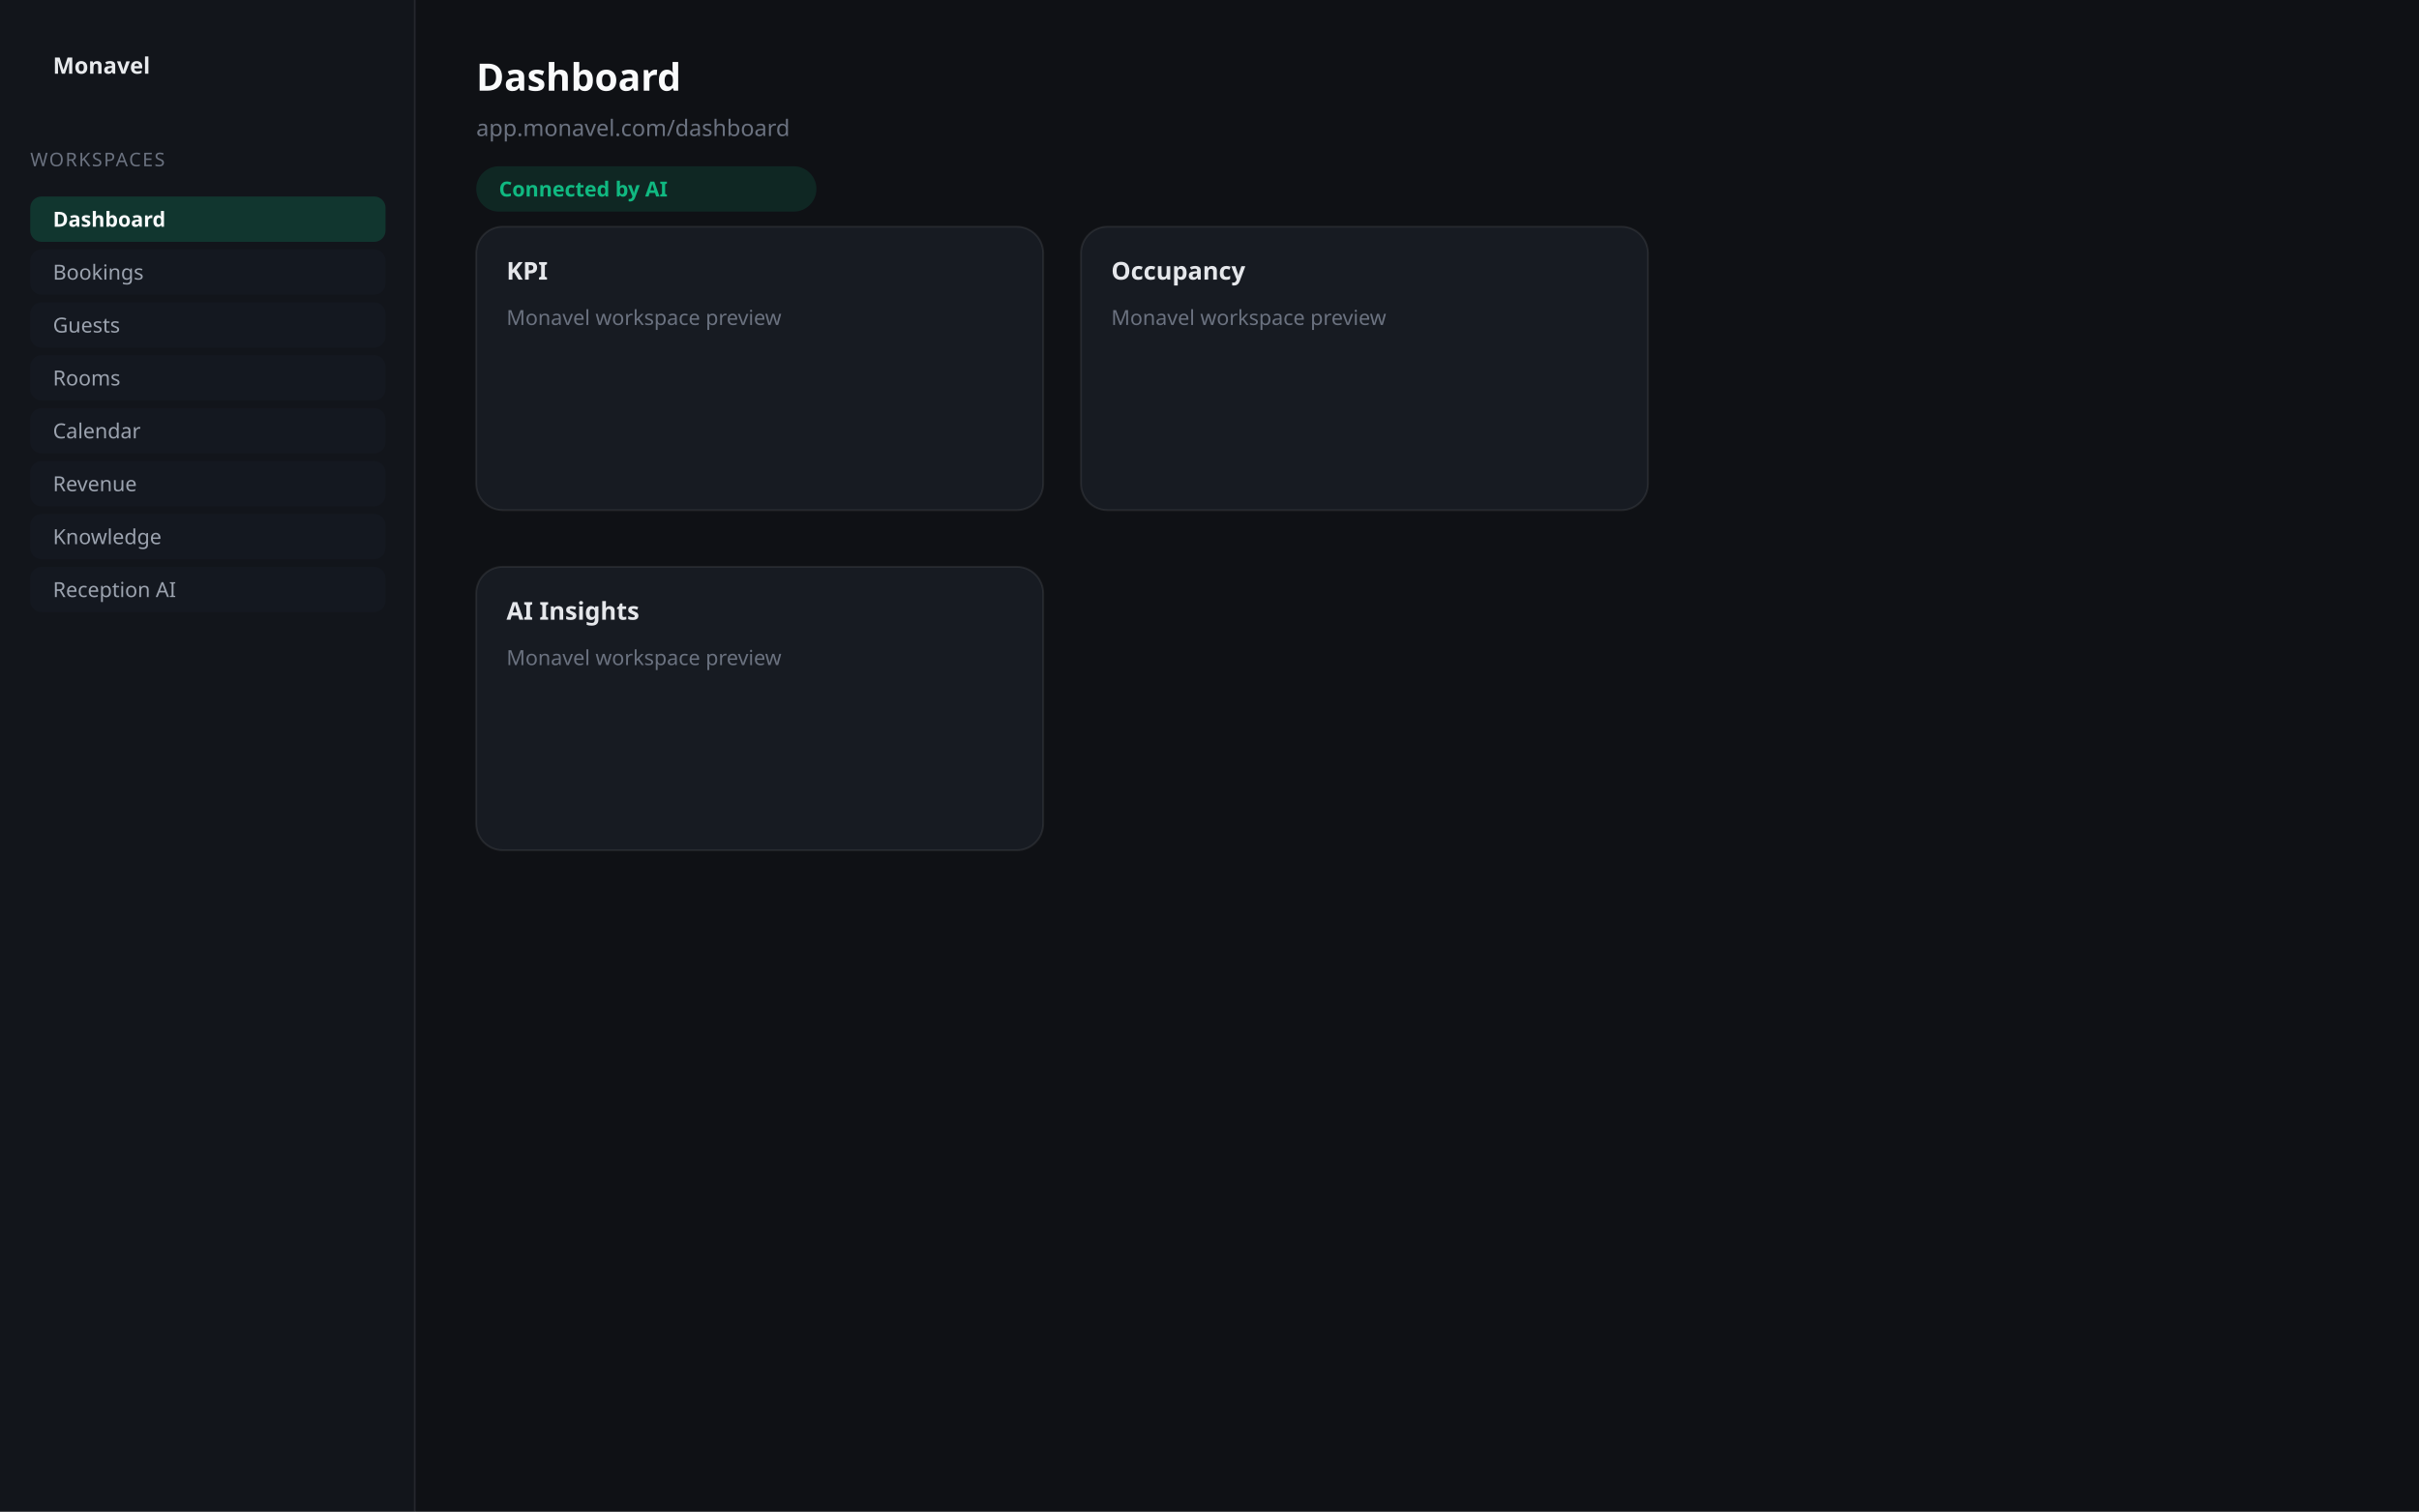
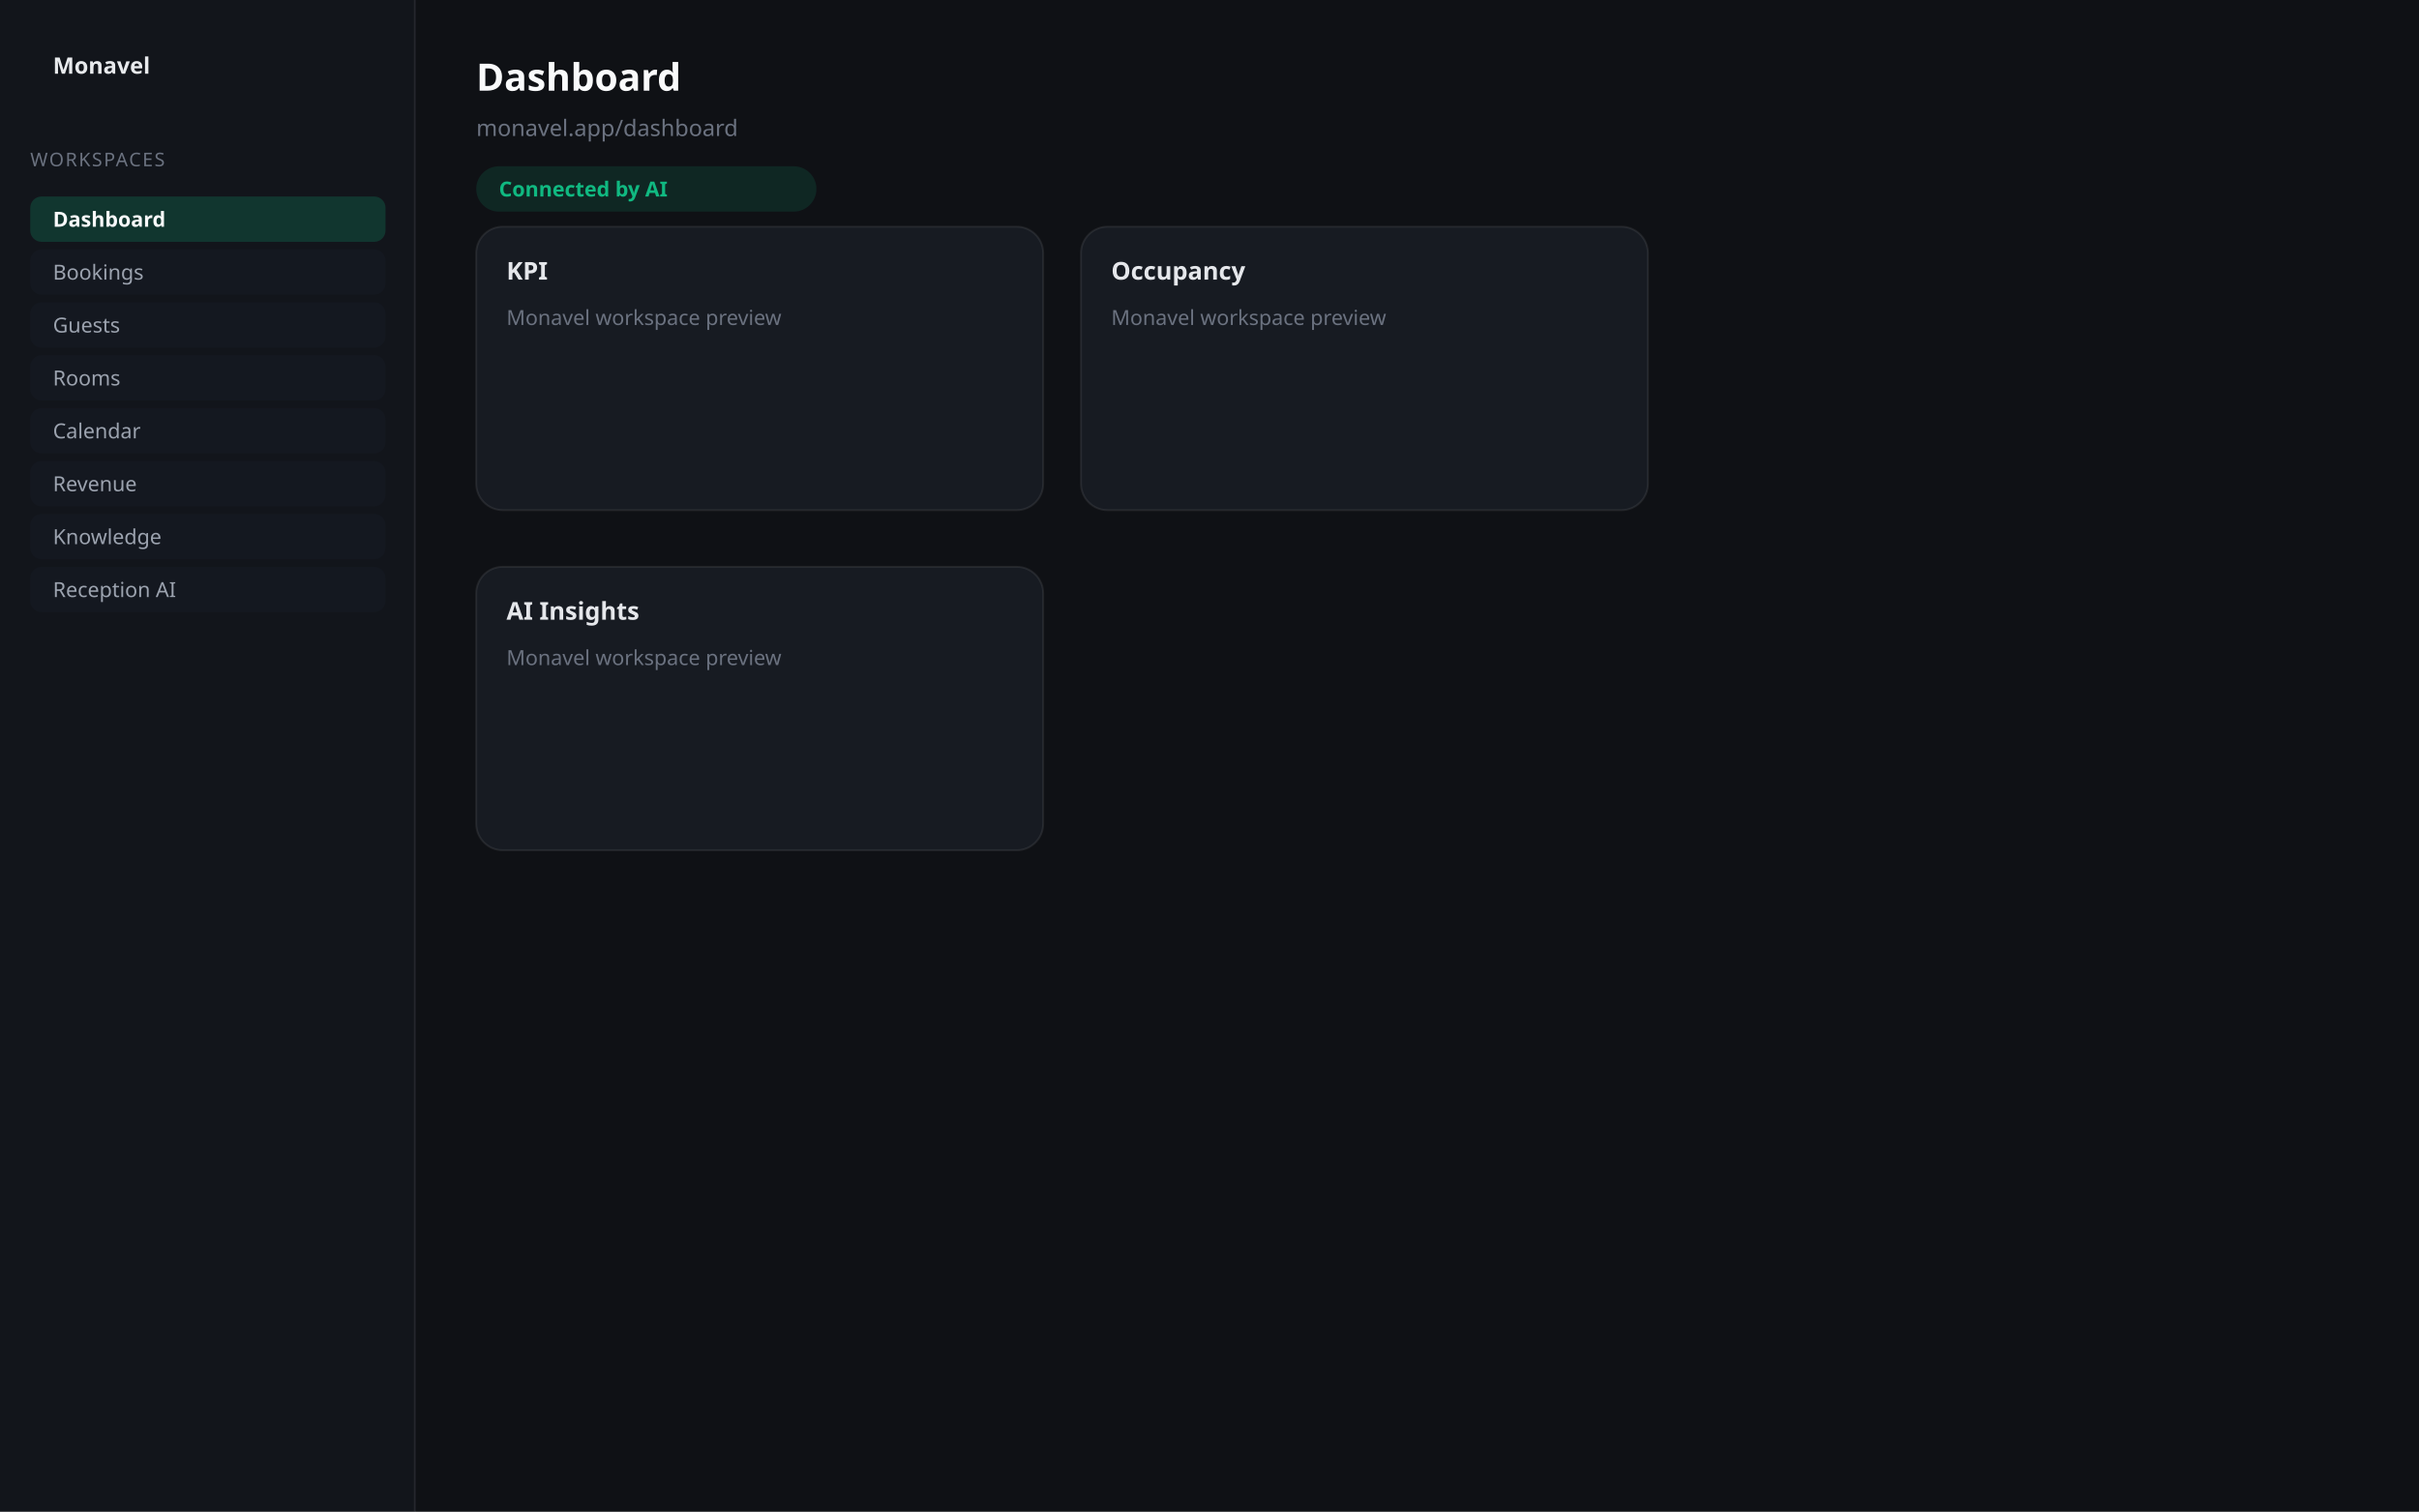
<svg xmlns="http://www.w3.org/2000/svg" width="1280" height="800" viewBox="0 0 1280 800" fill="none">
  <rect width="1280" height="800" fill="#0f1115" />
  <rect x="0" y="0" width="220" height="800" fill="#12151b" />
  <rect x="219" y="0" width="1" height="800" fill="#ffffff" opacity="0.08" />
  <text x="28" y="39" fill="#e8eaed" font-family="system-ui,sans-serif" font-size="12" font-weight="600">Monavel</text>
  <text x="16" y="88" fill="#6b7280" font-family="system-ui,sans-serif" font-size="10" letter-spacing="0.08em">WORKSPACES</text>
  <rect x="16" y="104" width="188" height="24" rx="6" fill="#10b98133" />
  <text x="28" y="120" fill="#f9fafb" font-family="system-ui,sans-serif" font-size="11" font-weight="600">Dashboard</text>
  <rect x="16" y="132" width="188" height="24" rx="6" fill="#141820" />
  <text x="28" y="148" fill="#9ca3af" font-family="system-ui,sans-serif" font-size="11" font-weight="400">Bookings</text>
  <rect x="16" y="160" width="188" height="24" rx="6" fill="#141820" />
  <text x="28" y="176" fill="#9ca3af" font-family="system-ui,sans-serif" font-size="11" font-weight="400">Guests</text>
  <rect x="16" y="188" width="188" height="24" rx="6" fill="#141820" />
  <text x="28" y="204" fill="#9ca3af" font-family="system-ui,sans-serif" font-size="11" font-weight="400">Rooms</text>
  <rect x="16" y="216" width="188" height="24" rx="6" fill="#141820" />
  <text x="28" y="232" fill="#9ca3af" font-family="system-ui,sans-serif" font-size="11" font-weight="400">Calendar</text>
  <rect x="16" y="244" width="188" height="24" rx="6" fill="#141820" />
  <text x="28" y="260" fill="#9ca3af" font-family="system-ui,sans-serif" font-size="11" font-weight="400">Revenue</text>
  <rect x="16" y="272" width="188" height="24" rx="6" fill="#141820" />
  <text x="28" y="288" fill="#9ca3af" font-family="system-ui,sans-serif" font-size="11" font-weight="400">Knowledge</text>
  <rect x="16" y="300" width="188" height="24" rx="6" fill="#141820" />
  <text x="28" y="316" fill="#9ca3af" font-family="system-ui,sans-serif" font-size="11" font-weight="400">Reception AI</text>
  <rect x="220" y="0" width="1060" height="800" fill="#0f1115" />
  <text x="252" y="48" fill="#f9fafb" font-family="system-ui,sans-serif" font-size="20" font-weight="600">Dashboard</text>
-   <text x="252" y="72" fill="#6b7280" font-family="system-ui,sans-serif" font-size="12">app.monavel.com/dashboard</text>
+   <text x="252" y="72" fill="#6b7280" font-family="system-ui,sans-serif" font-size="12">monavel.app/dashboard</text>
  <rect x="252" y="88" width="180" height="24" rx="12" fill="#10b98122" />
  <text x="264" y="104" fill="#10b981" font-family="system-ui,sans-serif" font-size="11" font-weight="600">Connected by AI</text>
  <rect x="252" y="120" width="300" height="150" rx="14" fill="#171b22" stroke="#ffffff" stroke-opacity="0.08" />
  <text x="268" y="148" fill="#e5e7eb" font-family="system-ui,sans-serif" font-size="13" font-weight="600">KPI</text>
  <text x="268" y="172" fill="#6b7280" font-family="system-ui,sans-serif" font-size="11">Monavel workspace preview</text>
  <rect x="572" y="120" width="300" height="150" rx="14" fill="#171b22" stroke="#ffffff" stroke-opacity="0.08" />
  <text x="588" y="148" fill="#e5e7eb" font-family="system-ui,sans-serif" font-size="13" font-weight="600">Occupancy</text>
  <text x="588" y="172" fill="#6b7280" font-family="system-ui,sans-serif" font-size="11">Monavel workspace preview</text>
  <rect x="252" y="300" width="300" height="150" rx="14" fill="#171b22" stroke="#ffffff" stroke-opacity="0.08" />
  <text x="268" y="328" fill="#e5e7eb" font-family="system-ui,sans-serif" font-size="13" font-weight="600">AI Insights</text>
  <text x="268" y="352" fill="#6b7280" font-family="system-ui,sans-serif" font-size="11">Monavel workspace preview</text>
</svg>
